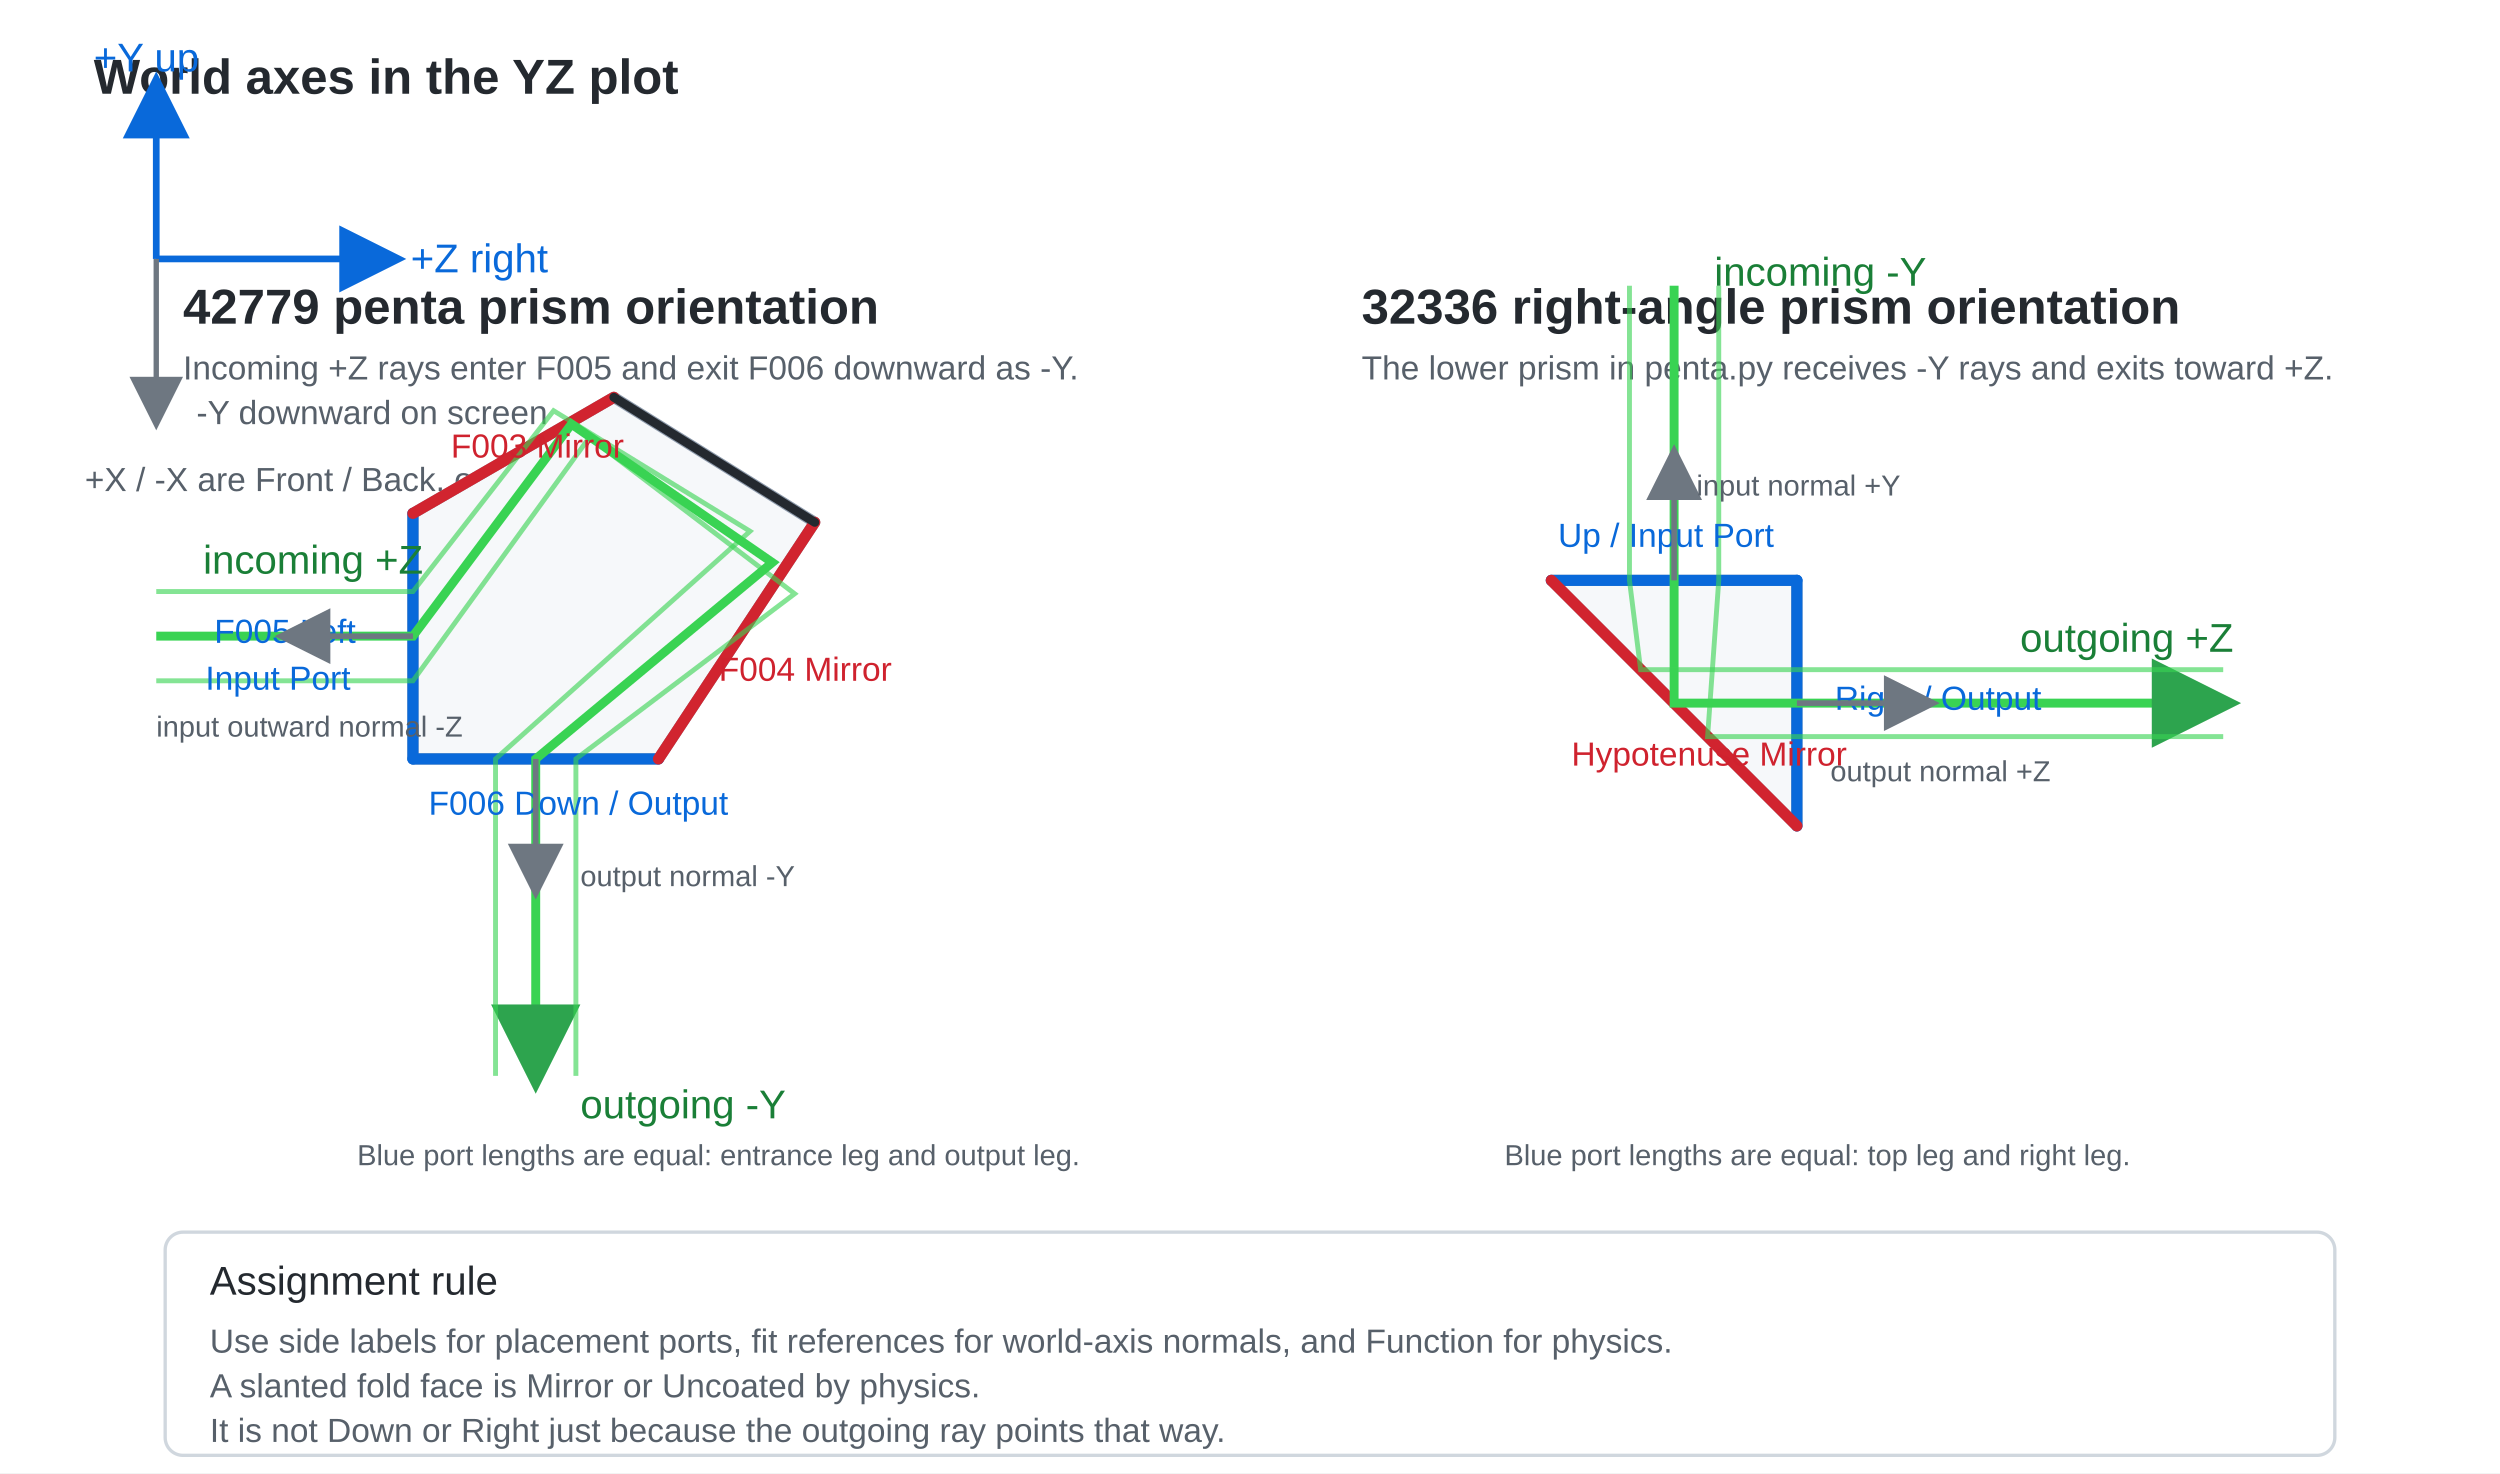
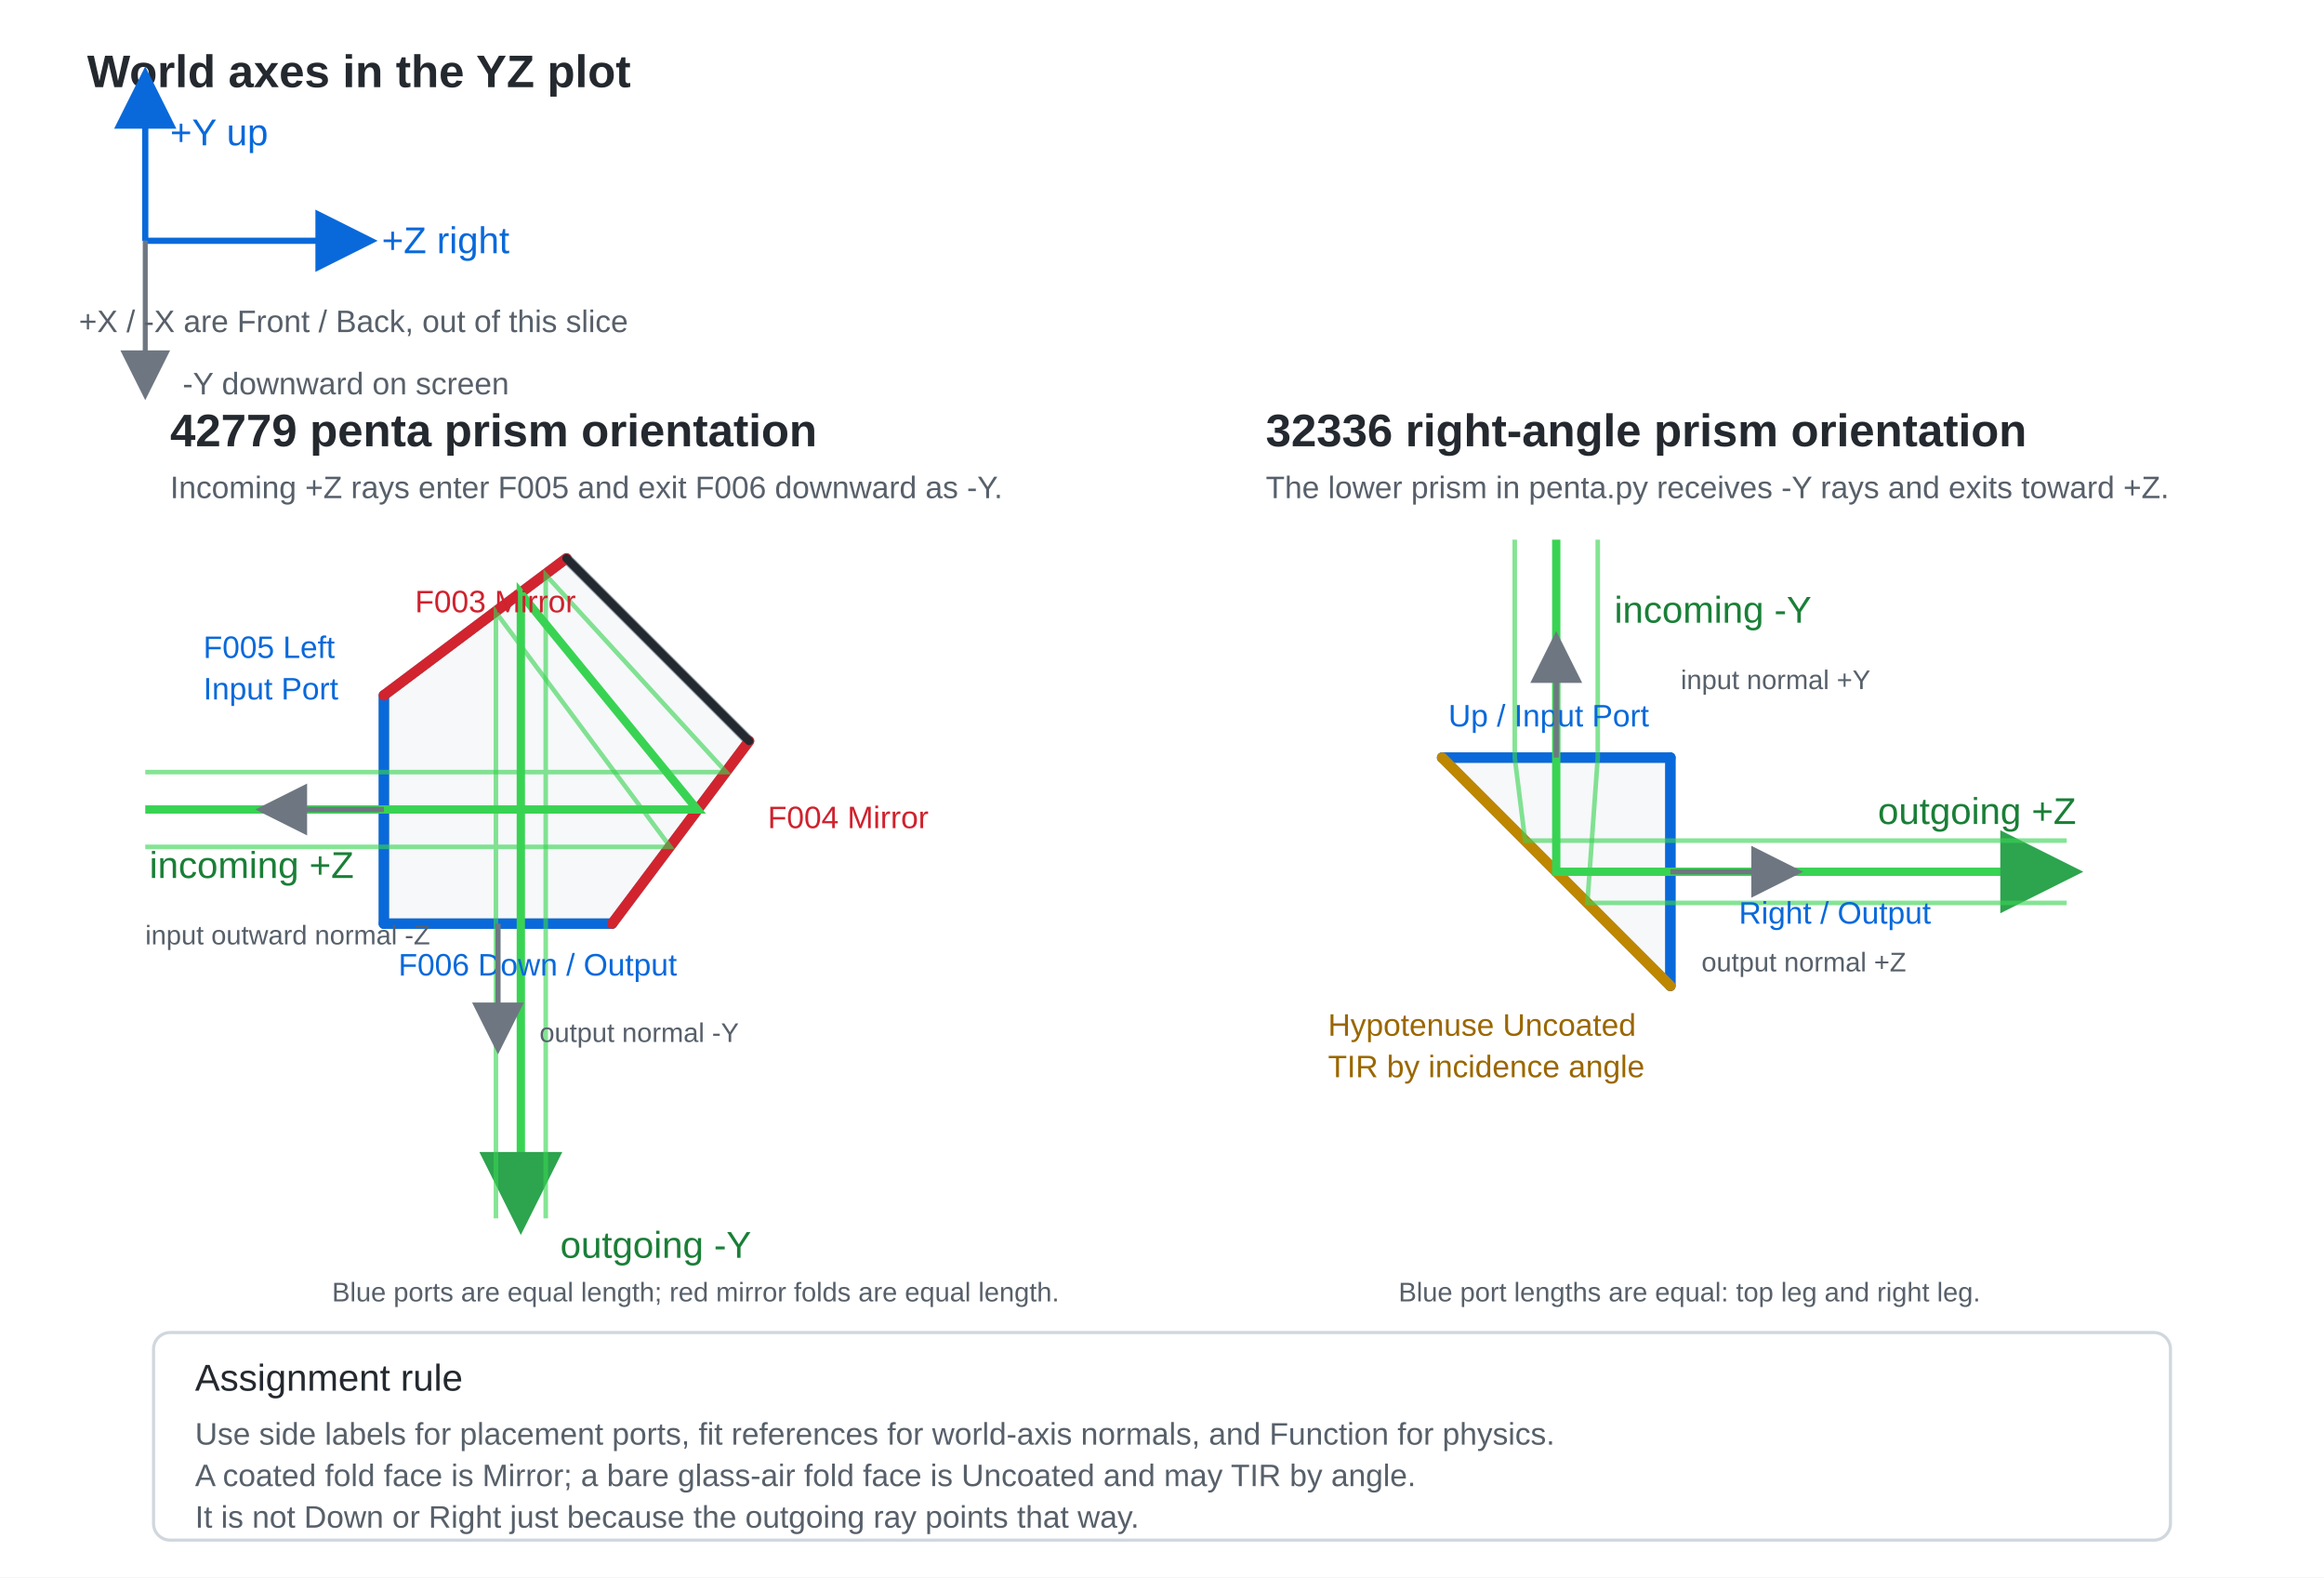
- <svg xmlns="http://www.w3.org/2000/svg" width="1120" height="660" viewBox="0 0 1120 660" role="img" aria-labelledby="title desc">
+ <svg xmlns="http://www.w3.org/2000/svg" width="1120" height="760" viewBox="0 0 1120 760" role="img" aria-labelledby="title desc">
  <defs>
    <marker id="arrow-blue" markerWidth="10" markerHeight="10" refX="8" refY="5" orient="auto" markerUnits="strokeWidth">
      <path d="M 0 0 L 10 5 L 0 10 z" fill="#0969da" />
    </marker>
    <marker id="arrow-green" markerWidth="10" markerHeight="10" refX="8" refY="5" orient="auto" markerUnits="strokeWidth">
      <path d="M 0 0 L 10 5 L 0 10 z" fill="#2da44e" />
    </marker>
    <marker id="arrow-gray" markerWidth="10" markerHeight="10" refX="8" refY="5" orient="auto" markerUnits="strokeWidth">
      <path d="M 0 0 L 10 5 L 0 10 z" fill="#6e7781" />
    </marker>
    <style>
      .axis { stroke: #0969da; stroke-width: 3; marker-end: url(#arrow-blue); }
      .axis-muted { stroke: #6e7781; stroke-width: 2.4; marker-end: url(#arrow-gray); }
      .ray { stroke: #39d353; stroke-width: 4; fill: none; marker-end: url(#arrow-green); }
      .ray-thin { stroke: #39d353; stroke-width: 2.2; fill: none; opacity: 0.62; }
      .solid { fill: #f6f8fa; stroke: #8c99aa; stroke-width: 5; stroke-linejoin: round; }
      .mirror { stroke: #d1242f; stroke-width: 5; stroke-linecap: round; }
+       .tir { stroke: #bf8700; stroke-width: 5; stroke-linecap: round; }
      .port { stroke: #0969da; stroke-width: 5; stroke-linecap: round; }
      .ordinary { stroke: #24292f; stroke-width: 4; stroke-linecap: round; }
      .note-box { fill: #ffffff; stroke: #d0d7de; stroke-width: 1.5; rx: 8; }
      .label { font-family: Arial, Helvetica, sans-serif; fill: #24292f; font-size: 18px; }
      .heading { font-family: Arial, Helvetica, sans-serif; fill: #24292f; font-size: 22px; font-weight: 700; }
      .small { font-family: Arial, Helvetica, sans-serif; font-size: 15px; fill: #57606a; }
      .tiny { font-family: Arial, Helvetica, sans-serif; font-size: 13px; fill: #57606a; }
      .blue { fill: #0969da; }
      .green { fill: #1a7f37; }
      .red { fill: #cf222e; }
+       .amber { fill: #9a6700; }
      .gray { fill: #57606a; }
    </style>
  </defs>
-   <rect x="0" y="0" width="1120" height="660" fill="#ffffff" />
+   <rect x="0" y="0" width="1120" height="760" fill="#ffffff" />
  <text x="42" y="42" class="heading">World axes in the YZ plot</text>
  <line x1="70" y1="116" x2="176" y2="116" class="axis" />
  <line x1="70" y1="116" x2="70" y2="38" class="axis" />
  <line x1="70" y1="116" x2="70" y2="188" class="axis-muted" />
  <text x="184" y="122" class="label blue">+Z right</text>
-   <text x="42" y="32" class="label blue">+Y up</text>
+   <text x="82" y="70" class="label blue">+Y up</text>
  <text x="88" y="190" class="small gray">-Y downward on screen</text>
-   <text x="38" y="220" class="small">+X / -X are Front / Back, out of this slice</text>
-   <text x="82" y="145" class="heading">42779 penta prism orientation</text>
-   <text x="82" y="170" class="small">Incoming +Z rays enter F005 and exit F006 downward as -Y.</text>
-   <polygon class="solid" points="185,230 275,178 365,234 295,340 185,340" />
-   <line x1="185" y1="230" x2="185" y2="340" class="port" />
-   <line x1="185" y1="340" x2="295" y2="340" class="port" />
-   <line x1="185" y1="230" x2="275" y2="178" class="mirror" />
-   <line x1="365" y1="234" x2="295" y2="340" class="mirror" />
-   <line x1="275" y1="178" x2="365" y2="234" class="ordinary" />
-   <path d="M 70 285 L 185 285 L 256 190 L 346 252 L 240 340 L 240 482" class="ray" />
-   <path d="M 70 265 L 185 265 L 248 184 L 336 238 L 222 340 L 222 482" class="ray-thin" />
-   <path d="M 70 305 L 185 305 L 264 196 L 356 266 L 258 340 L 258 482" class="ray-thin" />
-   <text x="91" y="257" class="label green">incoming +Z</text>
-   <text x="260" y="501" class="label green">outgoing -Y</text>
-   <text x="96" y="288" class="small blue">F005 Left</text>
-   <text x="92" y="309" class="small blue">Input Port</text>
-   <text x="192" y="365" class="small blue">F006 Down / Output</text>
-   <text x="202" y="205" class="small red">F003 Mirror</text>
-   <text x="322" y="305" class="small red">F004 Mirror</text>
-   <line x1="185" y1="285" x2="128" y2="285" stroke="#6e7781" stroke-width="2.5" marker-end="url(#arrow-gray)" />
-   <text x="70" y="330" class="tiny gray">input outward normal -Z</text>
-   <line x1="240" y1="340" x2="240" y2="398" stroke="#6e7781" stroke-width="2.5" marker-end="url(#arrow-gray)" />
-   <text x="260" y="397" class="tiny gray">output normal -Y</text>
-   <text x="160" y="522" class="tiny gray">Blue port lengths are equal: entrance leg and output leg.</text>
-   <text x="610" y="145" class="heading">32336 right-angle prism orientation</text>
-   <text x="610" y="170" class="small">The lower prism in penta.py receives -Y rays and exits toward +Z.</text>
-   <polygon class="solid" points="695,260 805,260 805,370" />
-   <line x1="695" y1="260" x2="805" y2="260" class="port" />
-   <line x1="805" y1="260" x2="805" y2="370" class="port" />
-   <line x1="805" y1="370" x2="695" y2="260" class="mirror" />
-   <path d="M 750 128 L 750 260 L 750 315 L 805 315 L 996 315" class="ray" />
-   <path d="M 730 128 L 730 260 L 735 300 L 805 300 L 996 300" class="ray-thin" />
-   <path d="M 770 128 L 770 260 L 765 330 L 805 330 L 996 330" class="ray-thin" />
-   <text x="768" y="128" class="label green">incoming -Y</text>
-   <text x="905" y="292" class="label green">outgoing +Z</text>
-   <text x="698" y="245" class="small blue">Up / Input Port</text>
-   <text x="822" y="318" class="small blue">Right / Output</text>
-   <text x="704" y="343" class="small red">Hypotenuse Mirror</text>
-   <line x1="750" y1="260" x2="750" y2="204" stroke="#6e7781" stroke-width="2.5" marker-end="url(#arrow-gray)" />
-   <text x="760" y="222" class="tiny gray">input normal +Y</text>
-   <line x1="805" y1="315" x2="864" y2="315" stroke="#6e7781" stroke-width="2.5" marker-end="url(#arrow-gray)" />
-   <text x="820" y="350" class="tiny gray">output normal +Z</text>
-   <text x="674" y="522" class="tiny gray">Blue port lengths are equal: top leg and right leg.</text>
-   <rect x="74" y="552" width="972" height="100" class="note-box" />
-   <text x="94" y="580" class="label">Assignment rule</text>
-   <text x="94" y="606" class="small">Use side labels for placement ports, fit references for world-axis normals, and Function for physics.</text>
-   <text x="94" y="626" class="small">A slanted fold face is Mirror or Uncoated by physics.</text>
-   <text x="94" y="646" class="small">It is not Down or Right just because the outgoing ray points that way.</text>
+   <text x="38" y="160" class="small">+X / -X are Front / Back, out of this slice</text>
+   <text x="82" y="215" class="heading">42779 penta prism orientation</text>
+   <text x="82" y="240" class="small">Incoming +Z rays enter F005 and exit F006 downward as -Y.</text>
+   <polygon class="solid" points="185,335 273,269 361,357 295,445 185,445" />
+   <line x1="185" y1="335" x2="185" y2="445" class="port" />
+   <line x1="185" y1="445" x2="295" y2="445" class="port" />
+   <line x1="185" y1="335" x2="273" y2="269" class="mirror" />
+   <line x1="361" y1="357" x2="295" y2="445" class="mirror" />
+   <line x1="273" y1="269" x2="361" y2="357" class="ordinary" />
+   <path d="M 70 390 L 185 390 L 336 390 L 251 286 L 251 445 L 251 587" class="ray" />
+   <path d="M 70 372 L 185 372 L 350 372 L 263 277 L 263 445 L 263 587" class="ray-thin" />
+   <path d="M 70 408 L 185 408 L 323 408 L 239 295 L 239 445 L 239 587" class="ray-thin" />
+   <text x="72" y="423" class="label green">incoming +Z</text>
+   <text x="270" y="606" class="label green">outgoing -Y</text>
+   <text x="98" y="317" class="small blue">F005 Left</text>
+   <text x="98" y="337" class="small blue">Input Port</text>
+   <text x="192" y="470" class="small blue">F006 Down / Output</text>
+   <text x="200" y="295" class="small red">F003 Mirror</text>
+   <text x="370" y="399" class="small red">F004 Mirror</text>
+   <line x1="185" y1="390" x2="128" y2="390" stroke="#6e7781" stroke-width="2.5" marker-end="url(#arrow-gray)" />
+   <text x="70" y="455" class="tiny gray">input outward normal -Z</text>
+   <line x1="240" y1="445" x2="240" y2="503" stroke="#6e7781" stroke-width="2.5" marker-end="url(#arrow-gray)" />
+   <text x="260" y="502" class="tiny gray">output normal -Y</text>
+   <text x="160" y="627" class="tiny gray">Blue ports are equal length; red mirror folds are equal length.</text>
+   <text x="610" y="215" class="heading">32336 right-angle prism orientation</text>
+   <text x="610" y="240" class="small">The lower prism in penta.py receives -Y rays and exits toward +Z.</text>
+   <polygon class="solid" points="695,365 805,365 805,475" />
+   <line x1="695" y1="365" x2="805" y2="365" class="port" />
+   <line x1="805" y1="365" x2="805" y2="475" class="port" />
+   <line x1="805" y1="475" x2="695" y2="365" class="tir" />
+   <path d="M 750 260 L 750 365 L 750 420 L 805 420 L 996 420" class="ray" />
+   <path d="M 730 260 L 730 365 L 735 405 L 805 405 L 996 405" class="ray-thin" />
+   <path d="M 770 260 L 770 365 L 765 435 L 805 435 L 996 435" class="ray-thin" />
+   <text x="778" y="300" class="label green">incoming -Y</text>
+   <text x="905" y="397" class="label green">outgoing +Z</text>
+   <text x="698" y="350" class="small blue">Up / Input Port</text>
+   <text x="838" y="445" class="small blue">Right / Output</text>
+   <text x="640" y="499" class="small amber">Hypotenuse Uncoated</text>
+   <text x="640" y="519" class="small amber">TIR by incidence angle</text>
+   <line x1="750" y1="365" x2="750" y2="309" stroke="#6e7781" stroke-width="2.5" marker-end="url(#arrow-gray)" />
+   <text x="810" y="332" class="tiny gray">input normal +Y</text>
+   <line x1="805" y1="420" x2="864" y2="420" stroke="#6e7781" stroke-width="2.5" marker-end="url(#arrow-gray)" />
+   <text x="820" y="468" class="tiny gray">output normal +Z</text>
+   <text x="674" y="627" class="tiny gray">Blue port lengths are equal: top leg and right leg.</text>
+   <rect x="74" y="642" width="972" height="100" class="note-box" />
+   <text x="94" y="670" class="label">Assignment rule</text>
+   <text x="94" y="696" class="small">Use side labels for placement ports, fit references for world-axis normals, and Function for physics.</text>
+   <text x="94" y="716" class="small">A coated fold face is Mirror; a bare glass-air fold face is Uncoated and may TIR by angle.</text>
+   <text x="94" y="736" class="small">It is not Down or Right just because the outgoing ray points that way.</text>
</svg>
